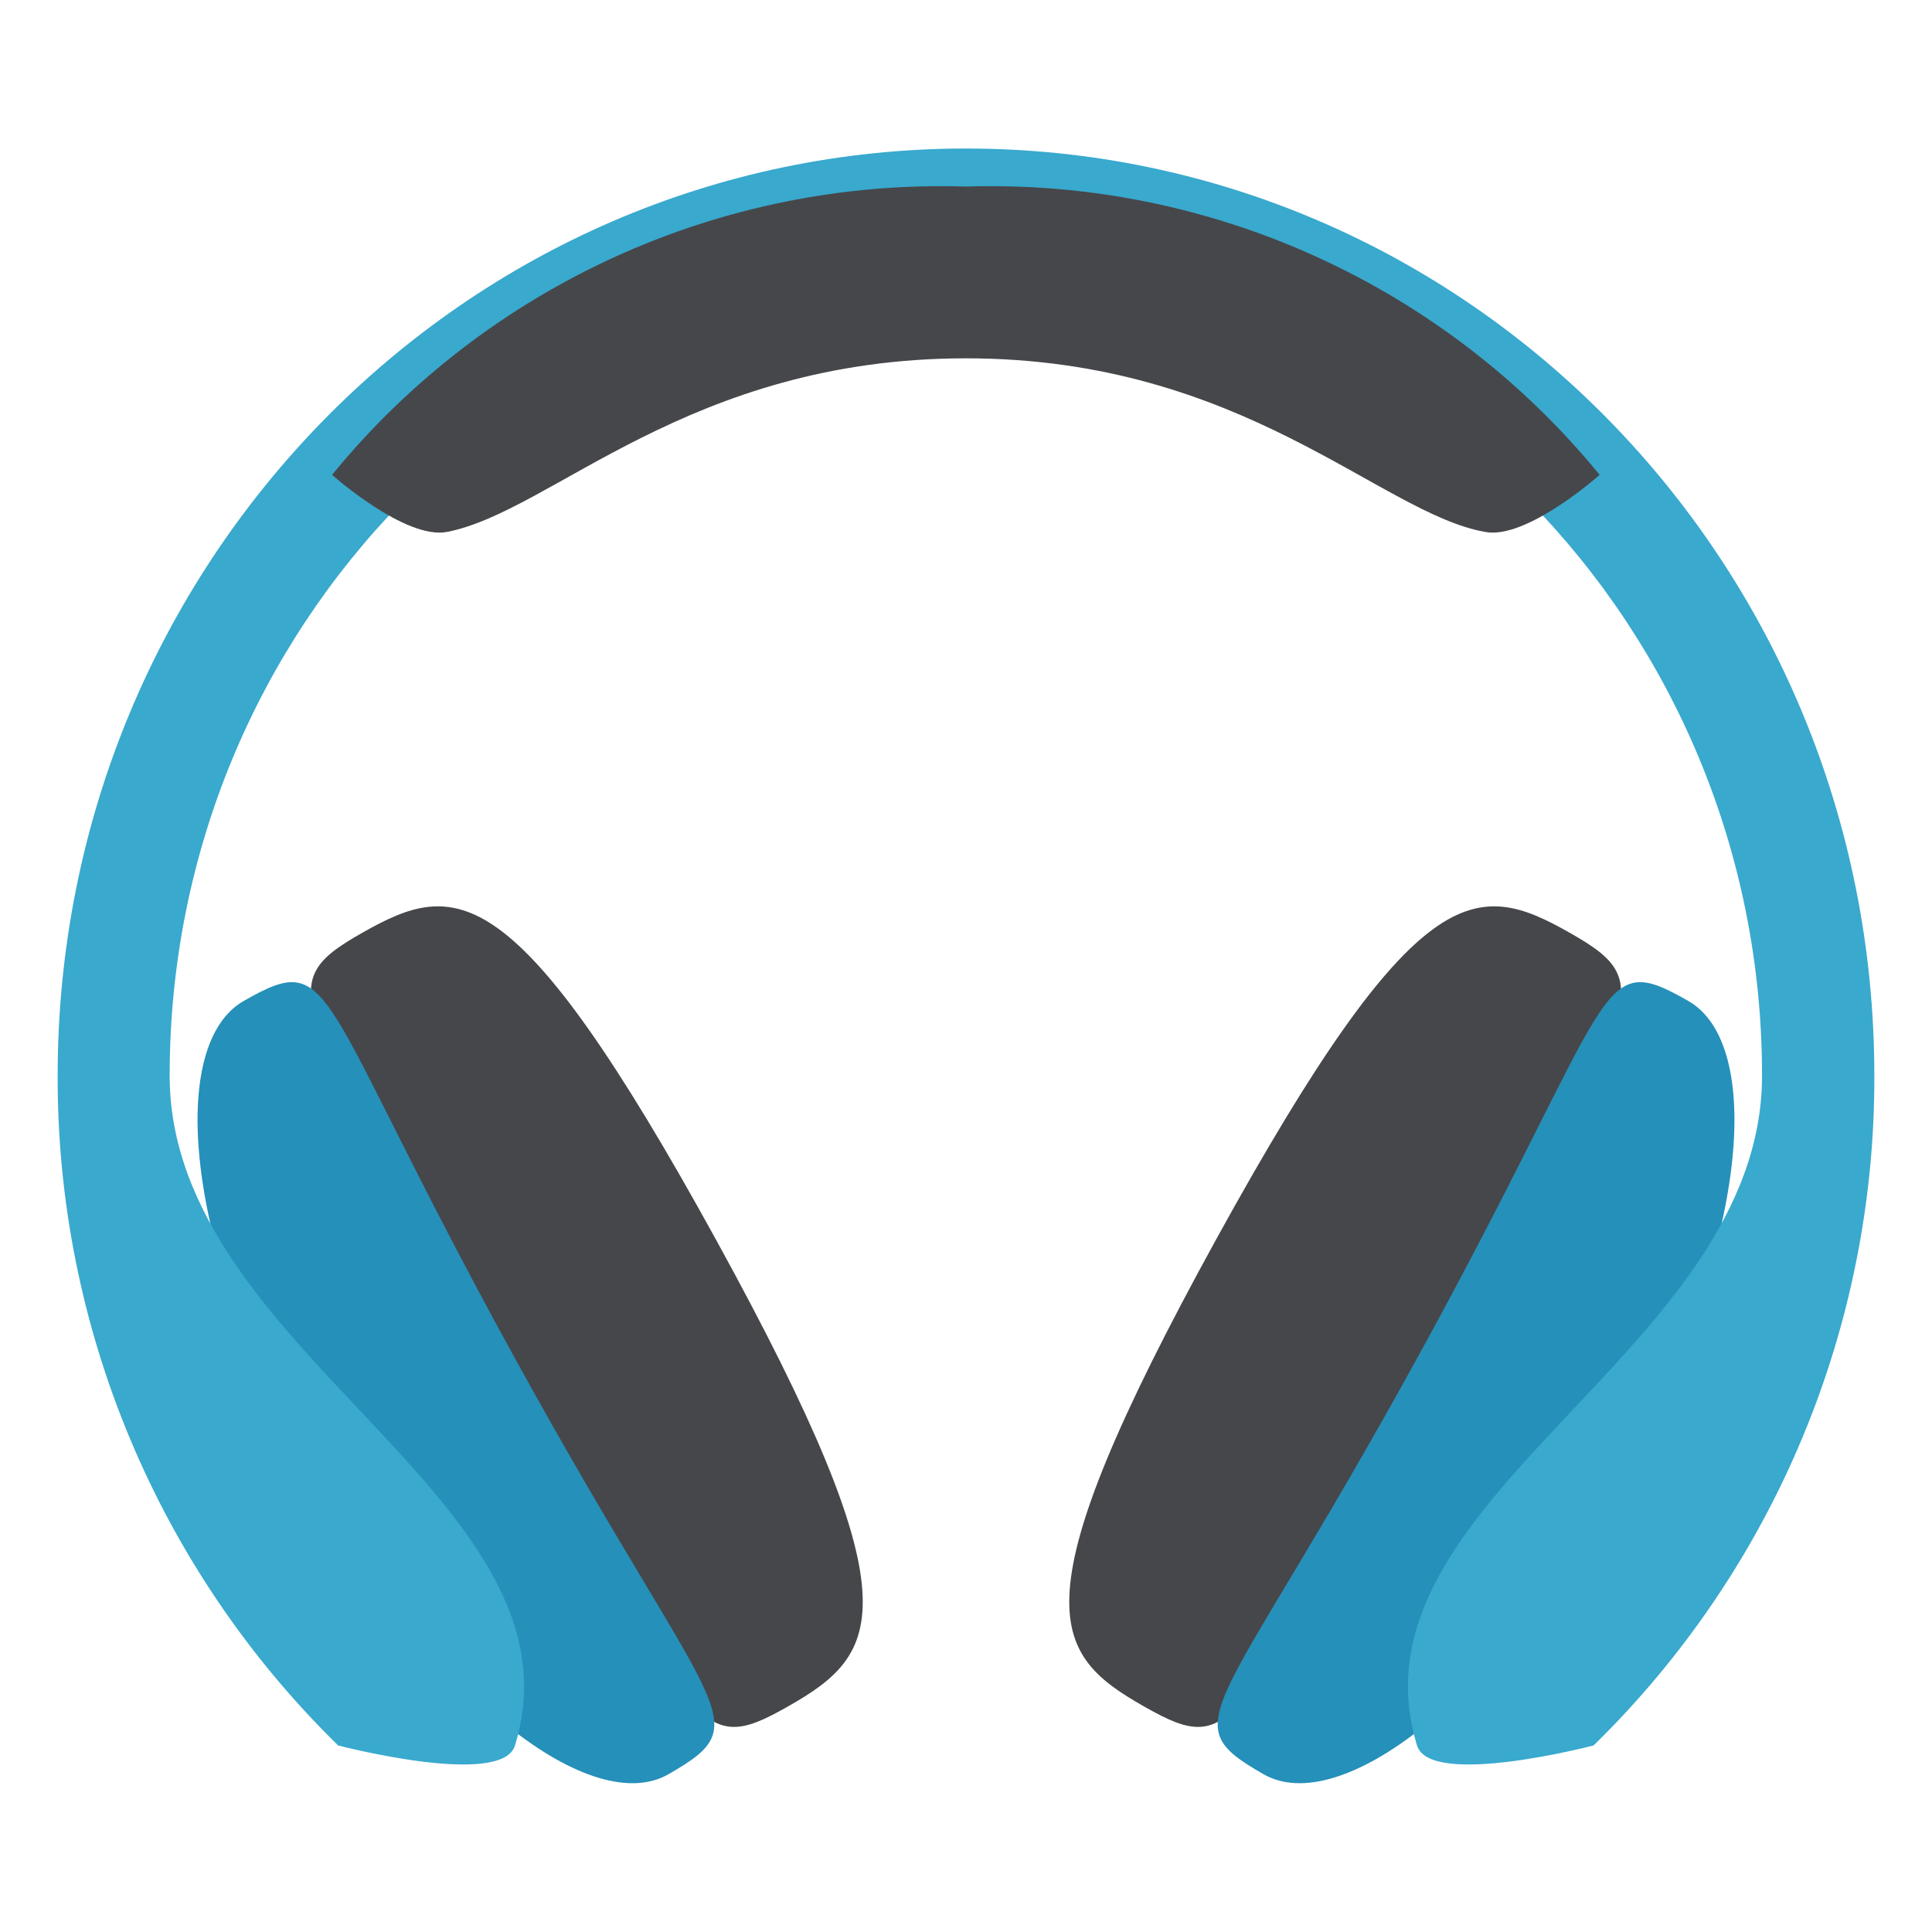
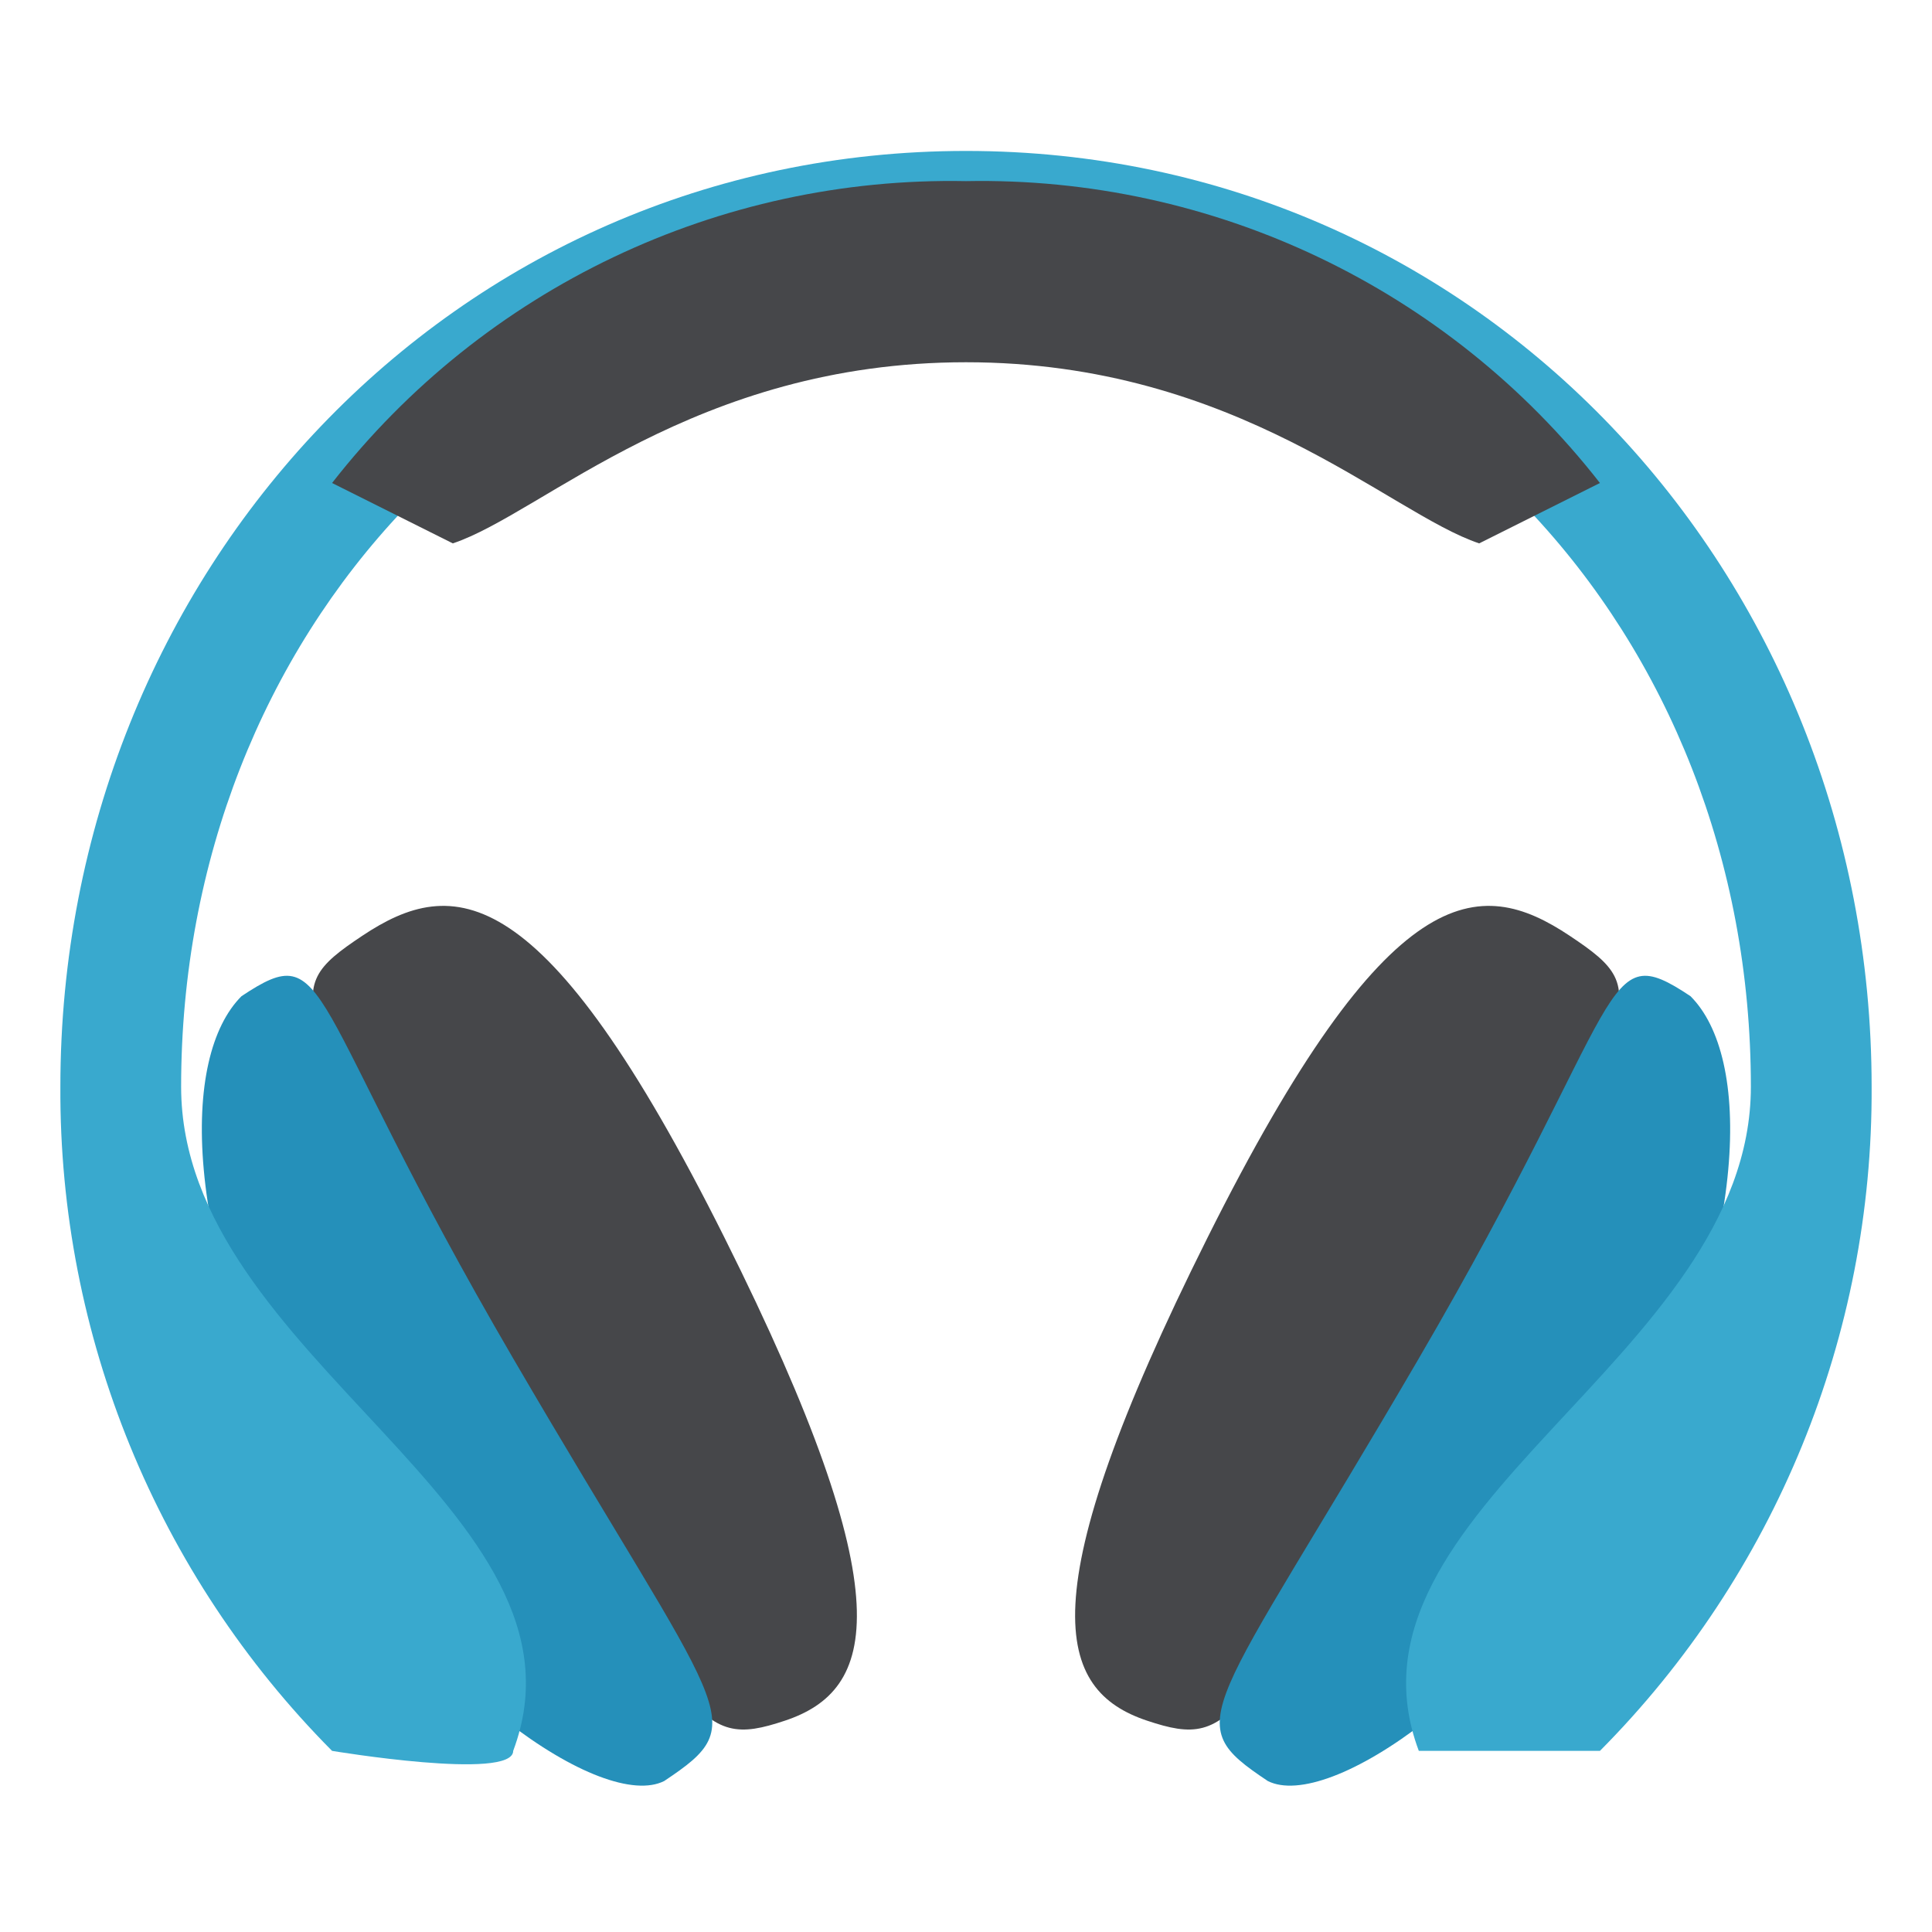
<svg xmlns="http://www.w3.org/2000/svg" id="Layer_1" data-name="Layer 1" viewBox="0 0 64 64">
  <defs>
-     <style>.cls-1{fill:#46474a;}.cls-2{fill:#2590ba;}.cls-3{fill:#39a9ce;}</style>
+     <style>
+       .cls-1{fill:#46474a}.cls-2{fill:#2590ba}
+     </style>
  </defs>
-   <path class="cls-1" d="M47.52,45.19C40.87,57.3,41,58.29,37.9,56.53s-4.27-3.37,2.39-15.48S48.9,29.14,52,30.9,54.17,33.09,47.52,45.19Z" />
-   <path class="cls-2" d="M53.78,48.77c-4.23,7.71-9.46,11.43-11.93,10C38.77,57,40.35,57,47,44.89s5.85-13.49,8.93-11.73C58.4,34.57,58,41.07,53.78,48.77Z" />
-   <path class="cls-1" d="M16.48,45.19C23.13,57.3,23,58.29,26.1,56.53s4.27-3.37-2.39-15.48S15.1,29.14,12,30.9,9.83,33.09,16.48,45.19Z" />
-   <path class="cls-2" d="M10.22,48.77c4.23,7.71,9.46,11.43,11.93,10C25.23,57,23.65,57,17,44.89S11.15,31.4,8.07,33.16C5.6,34.57,6,41.07,10.22,48.77Z" />
-   <path class="cls-3" d="M11.2,57.82s5.43,1.42,5.86,0c2.5-8.18-11.44-13-11.44-22.19C5.62,20.76,17.43,8.71,32,8.71S58.37,20.76,58.37,35.63c0,9.21-13.93,14-11.43,22.19.43,1.42,5.85,0,5.85,0a30.9,30.9,0,0,0,9.3-22.19c0-17-13.47-30.71-30.09-30.71S1.91,18.67,1.91,35.63A30.93,30.93,0,0,0,11.2,57.82Z" />
-   <path class="cls-1" d="M14.81,17.62c3.48-.67,8-5.75,17.19-5.75S45.71,17,49.19,17.62c1.38.27,3.8-1.89,3.8-1.89A26.05,26.05,0,0,0,32,6.18a26.05,26.05,0,0,0-21,9.55S13.43,17.89,14.81,17.62Z" />
+   <path class="cls-1" d="M48 45c-7 12-7 13-10 12s-4-4 2-16 9-12 12-10 2 2-4 14z" />
+   <path class="cls-2" d="M54 49c-4 7-10 11-12 10-3-2-2-2 5-14s6-14 9-12c2 2 2 8-2 16z" />
+   <path class="cls-1" d="M16 45c7 12 7 13 10 12s4-4-2-16-9-12-12-10-2 2 4 14z" />
+   <path class="cls-2" d="M10 49c4 7 10 11 12 10 3-2 2-2-5-14s-6-14-9-12c-2 2-2 8 2 16z" />
+   <path d="M11 58s6 1 6 0c3-8-11-13-11-22C6 21 17 9 32 9s26 12 26 27c0 9-14 14-11 22h6a31 31 0 0 0 9-22C62 19 49 5 32 5S2 19 2 36a31 31 0 0 0 9 22z" fill="#39a9ce" />
+   <path class="cls-1" d="M15 18c3-1 8-6 17-6s14 5 17 6l4-2A26 26 0 0 0 32 6a26 26 0 0 0-21 10l4 2z" />
</svg>
